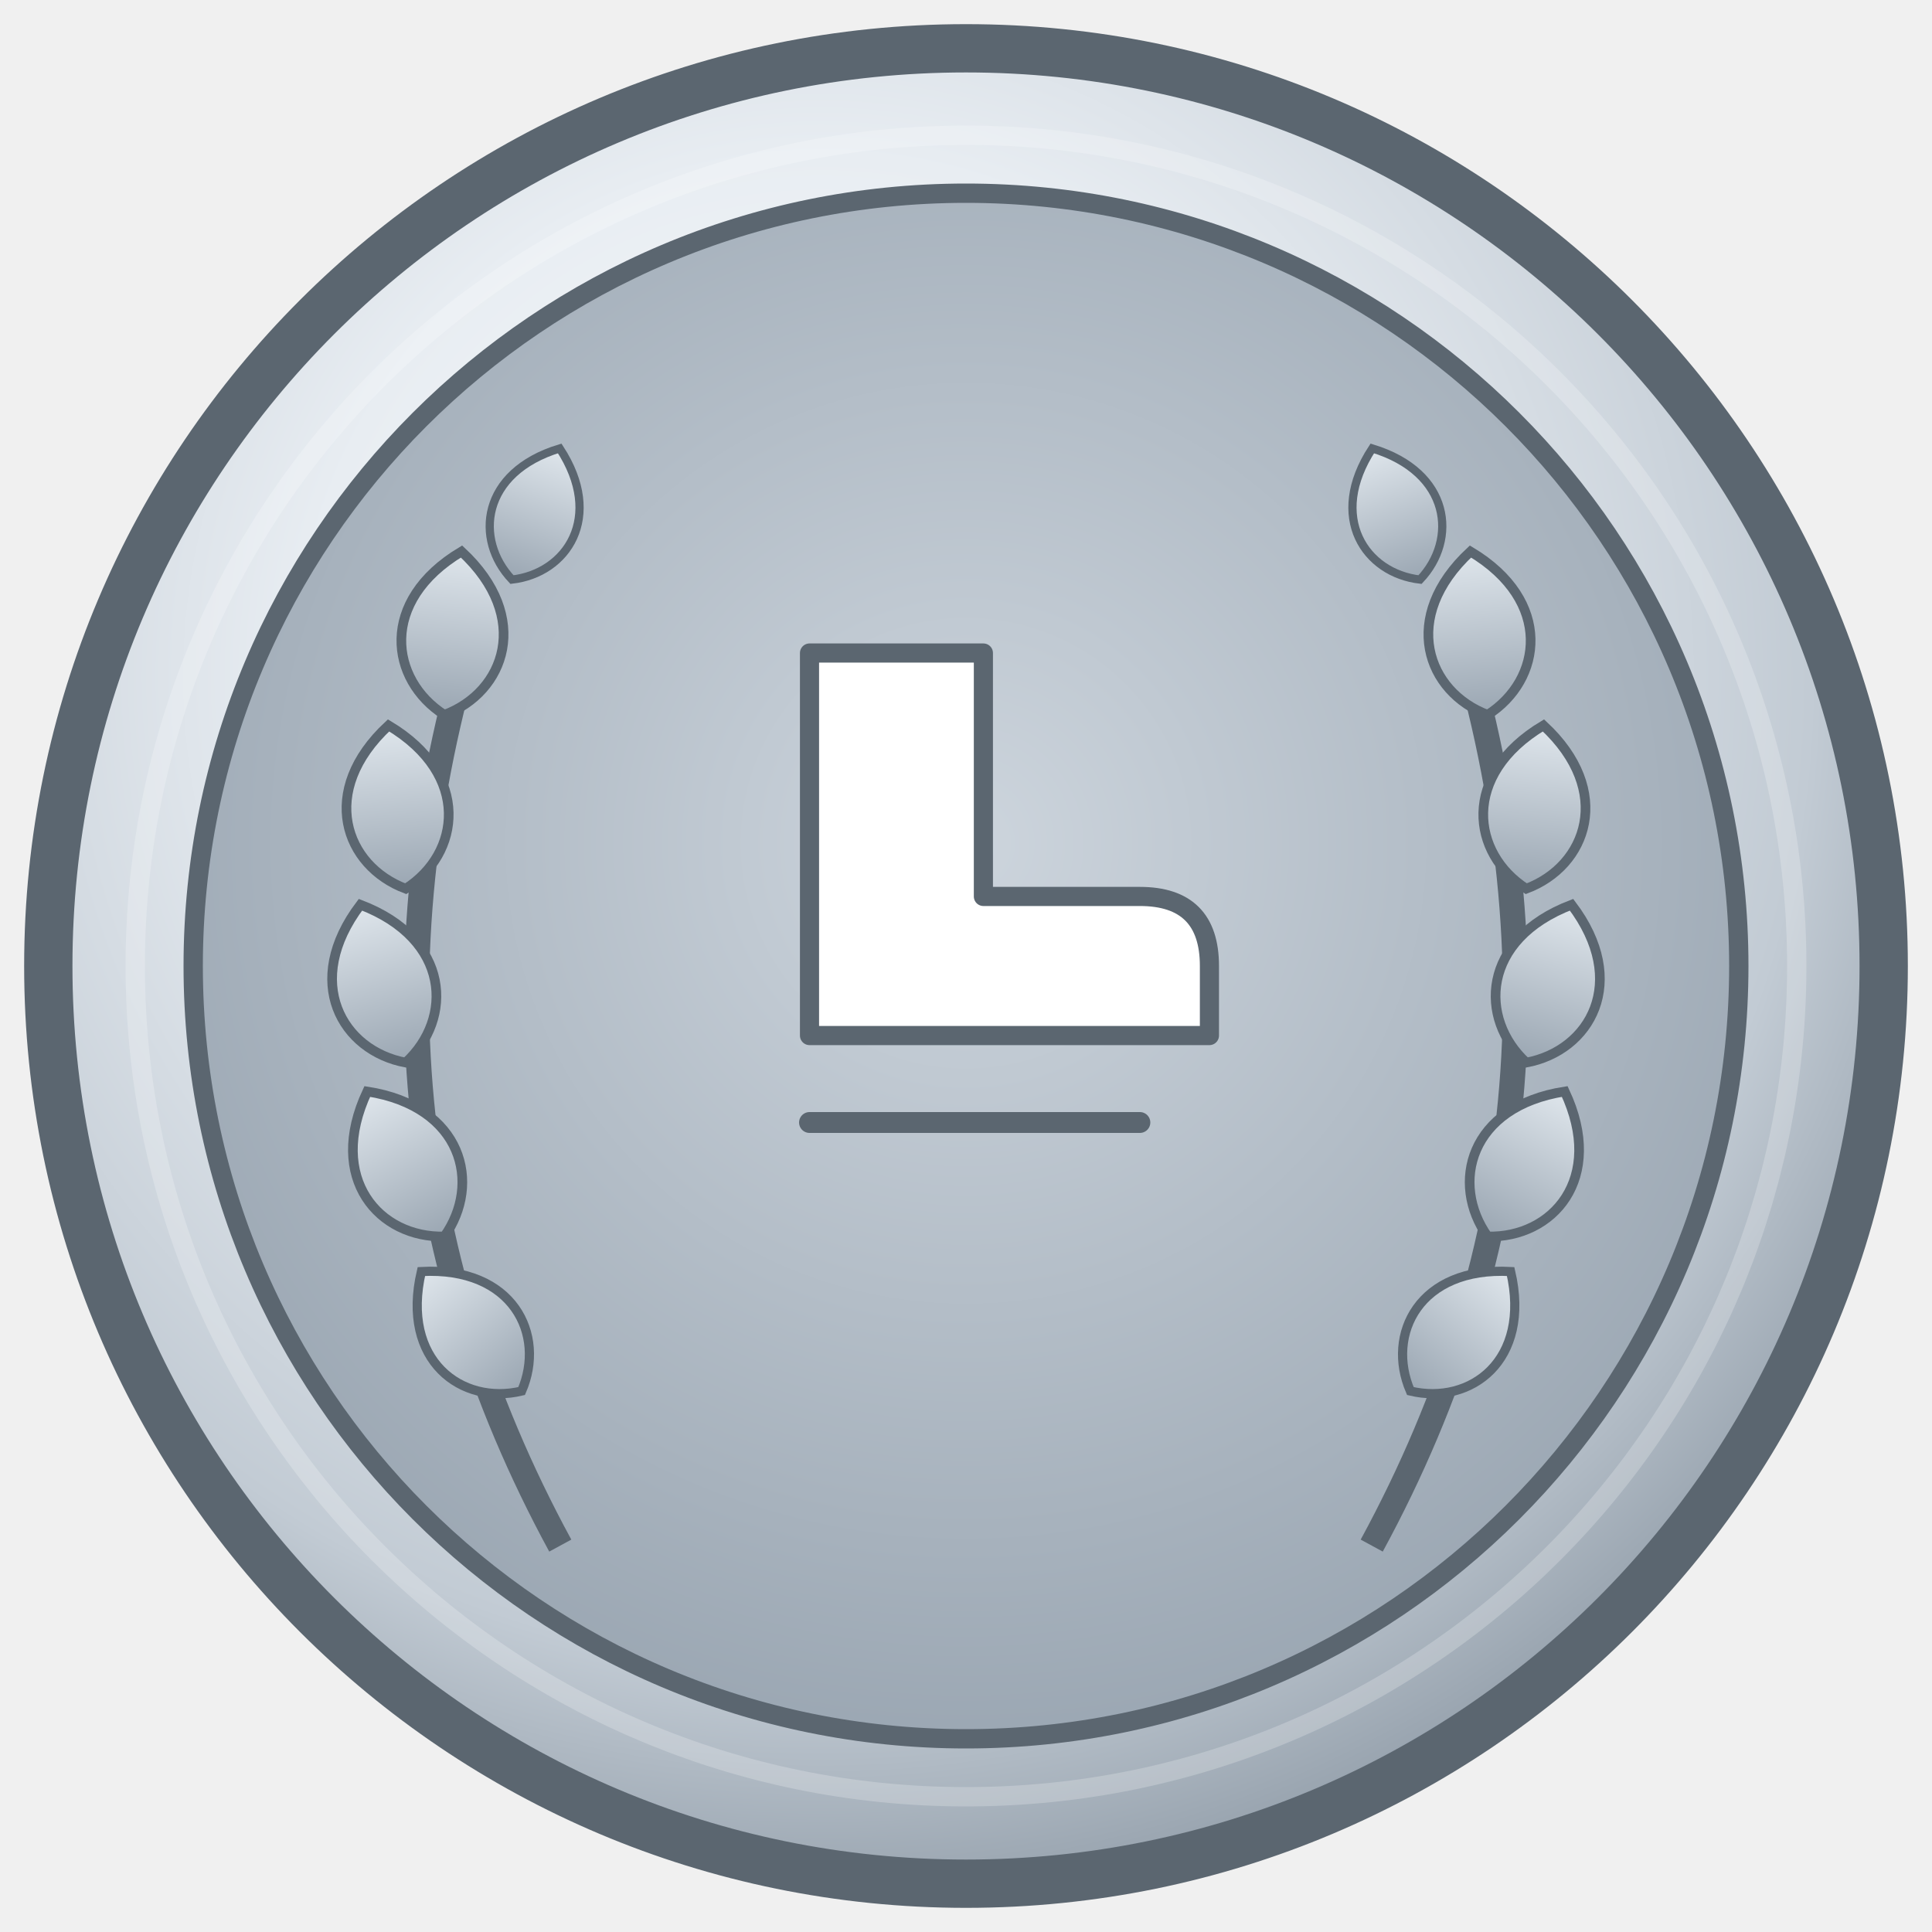
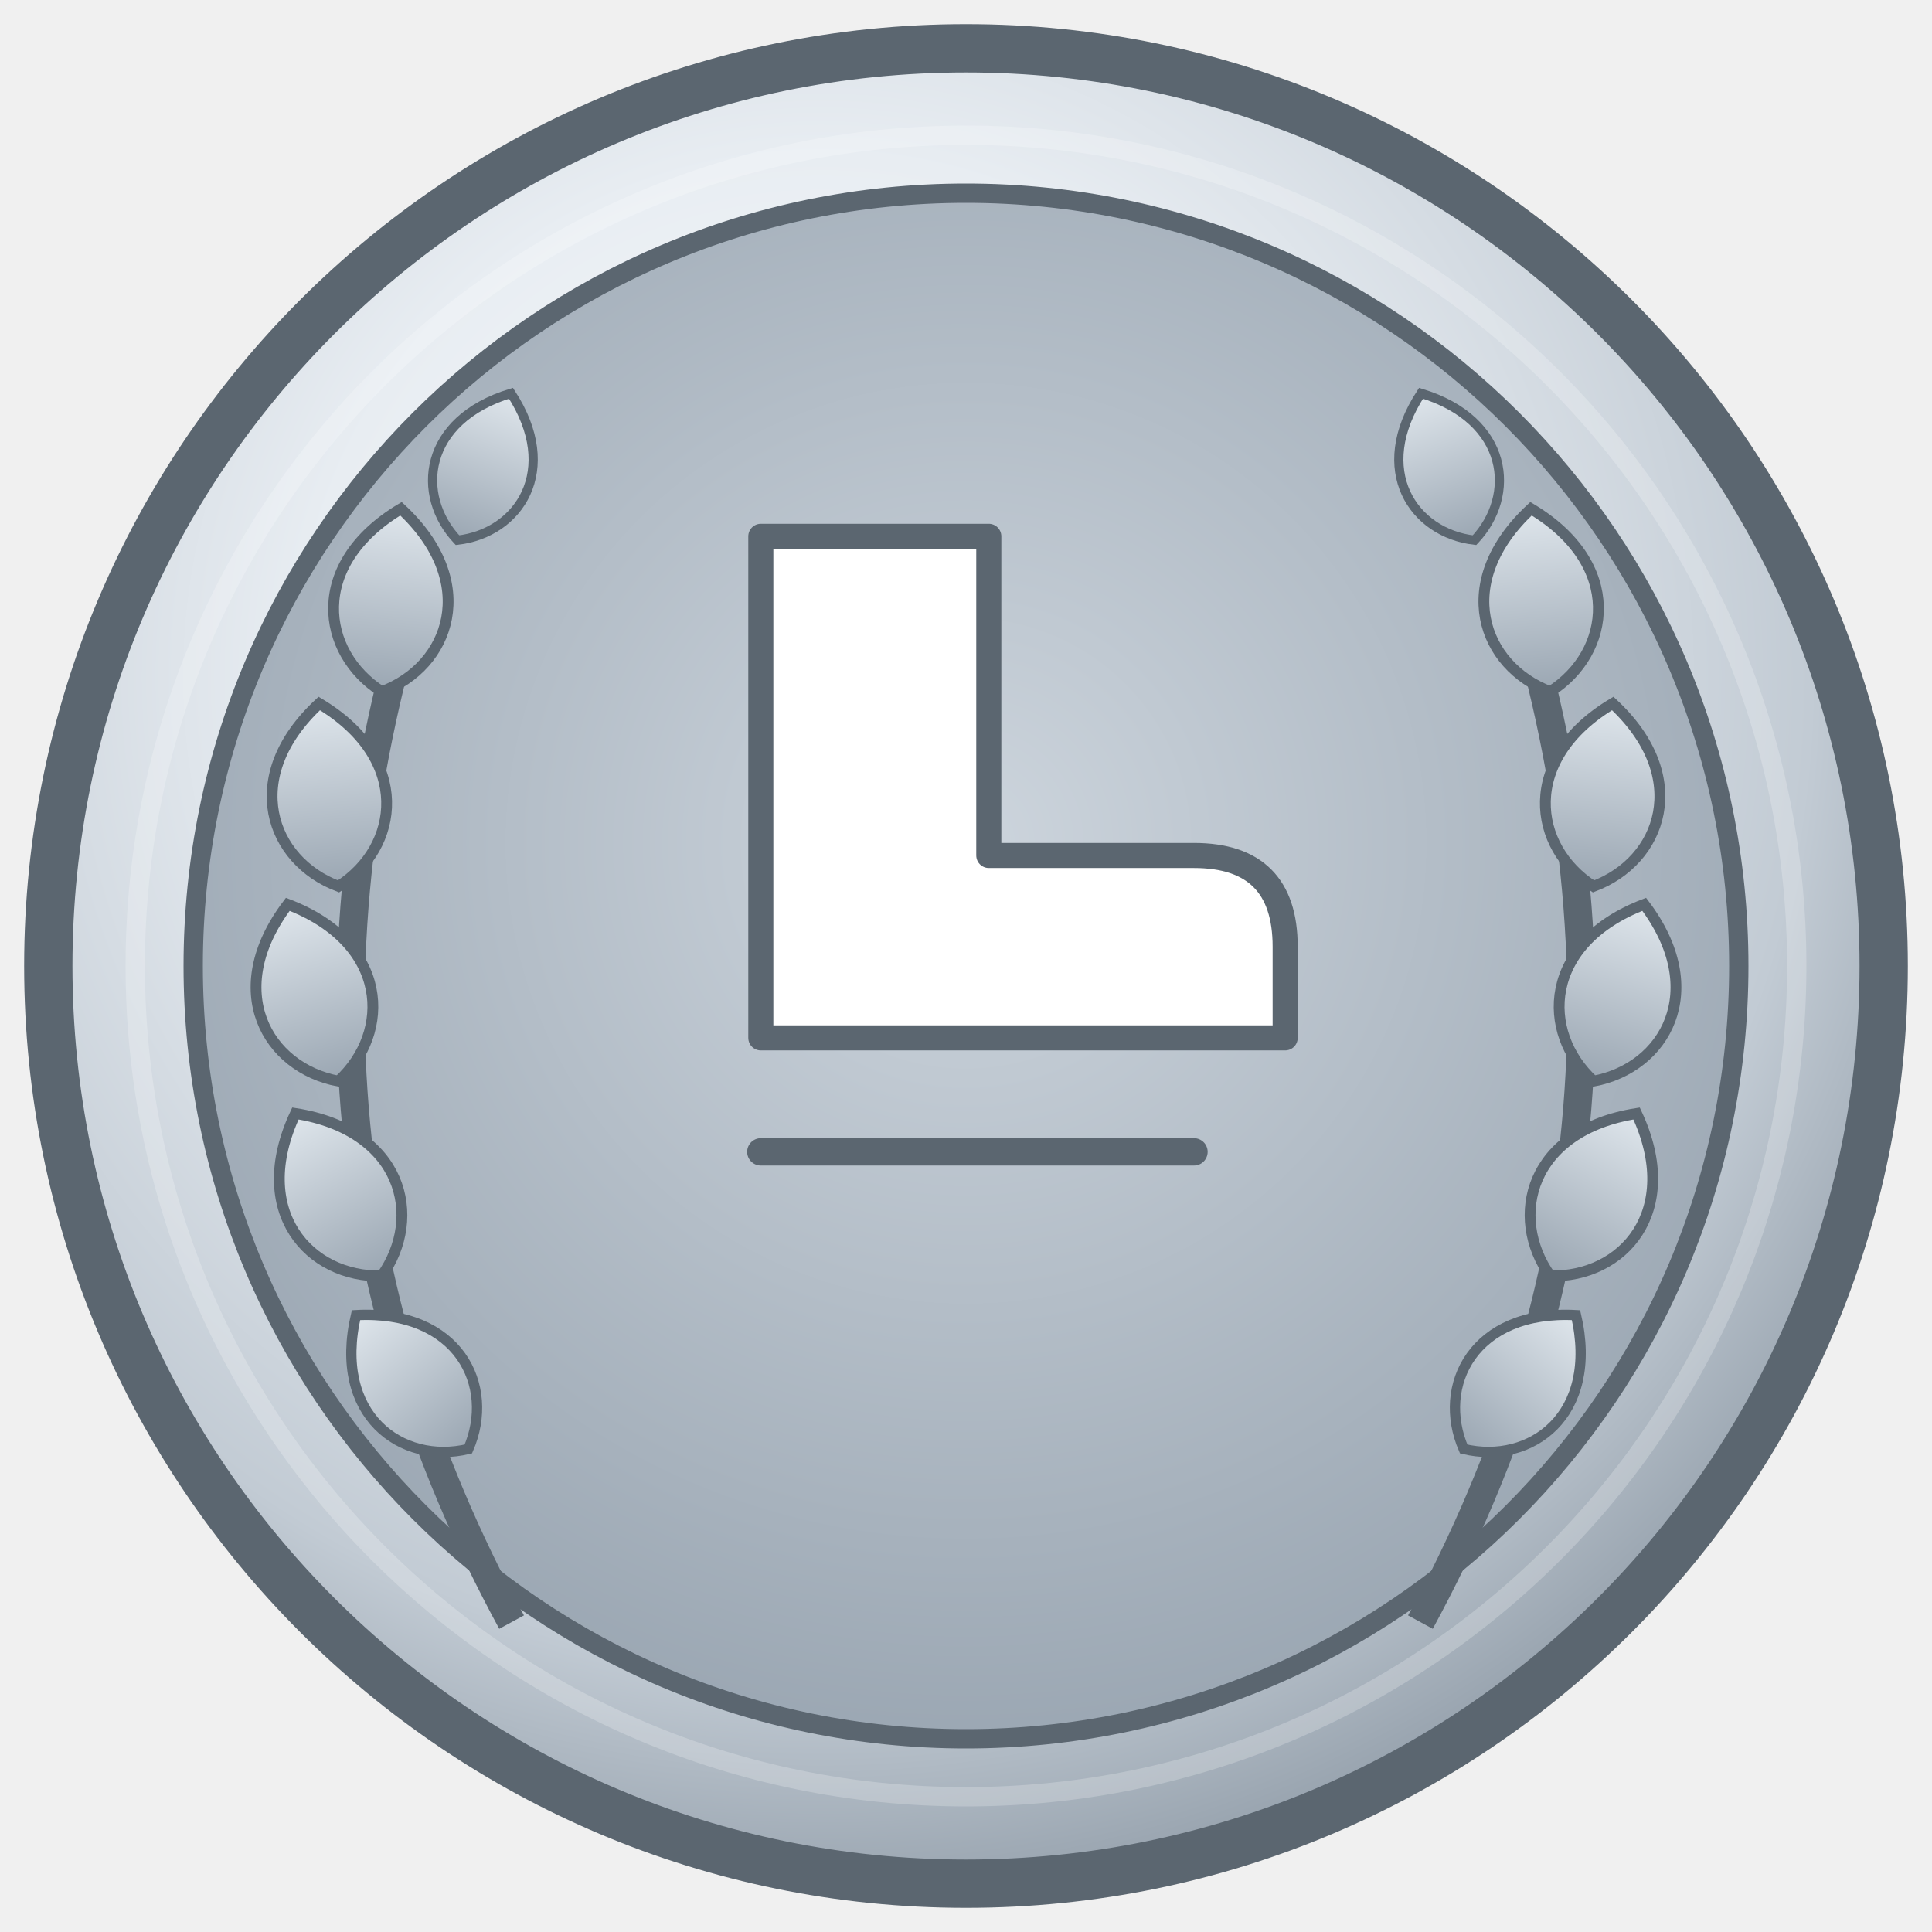
<svg xmlns="http://www.w3.org/2000/svg" viewBox="0 0 200 200" width="200" height="200" role="img" aria-label="Досягнення: 10 Deployments (рівень: срібло)">
  <defs>
    <radialGradient id="metal" cx="42%" cy="34%" r="72%">
      <stop offset="0%" stop-color="#ffffff" />
      <stop offset="40%" stop-color="#e8edf2" />
      <stop offset="76%" stop-color="#c2cbd4" />
      <stop offset="100%" stop-color="#8b97a3" />
    </radialGradient>
    <radialGradient id="field" cx="50%" cy="42%" r="60%">
      <stop offset="0%" stop-color="#cdd5dd" />
      <stop offset="100%" stop-color="#9aa6b2" />
    </radialGradient>
    <linearGradient id="leaf" x1="0" y1="0" x2="0" y2="1">
      <stop offset="0%" stop-color="#dfe6ec" />
      <stop offset="100%" stop-color="#9aa6b2" />
    </linearGradient>
    <path id="lf" d="M0,0 C 6,-3 8,-11 0,-17 C -8,-11 -6,-3 0,0 Z" />
  </defs>
  <circle cx="100" cy="100" r="95" fill="url(#metal)" />
  <circle cx="100" cy="100" r="95" fill="none" stroke="#5b6670" stroke-width="5" />
  <circle cx="100" cy="100" r="86" fill="none" stroke="#ffffff" stroke-opacity="0.22" stroke-width="2" />
  <circle cx="100" cy="100" r="80" fill="url(#field)" stroke="#5b6670" stroke-width="2" />
-   <g transform="translate(0 -6)">
+   <g transform="translate(100 94) scale(1.12) translate(-100 -100)">
    <g id="wreath-l" fill="url(#leaf)" stroke="#5b6670" stroke-width="1">
      <path d="M58,166 Q 33,120 50,68" fill="none" stroke="#5b6670" stroke-width="2.6" />
      <use href="#lf" transform="translate(54,150) rotate(-40) scale(0.95)" />
      <use href="#lf" transform="translate(46,134) rotate(-28)" />
      <use href="#lf" transform="translate(42,116) rotate(-16)" />
      <use href="#lf" transform="translate(42,98) rotate(-6)" />
      <use href="#lf" transform="translate(46,80) rotate(6)" />
      <use href="#lf" transform="translate(53,66) rotate(20) scale(0.85)" />
    </g>
    <use href="#wreath-l" transform="matrix(-1 0 0 1 200 0)" />
  </g>
-   <g transform="translate(100 100) scale(0.9) translate(-100 -100)">
+   <g transform="translate(100 98) scale(1.18) translate(-100 -100)">
    <path d="M82,64 L102,64 L102,92 L120,92 Q128,92 128,100 L128,108 L82,108 Z" fill="#ffffff" stroke="#5b6670" stroke-width="2.2" stroke-linejoin="round" />
    <path d="M82,118 H120" fill="none" stroke="#5b6670" stroke-width="2.4" stroke-linecap="round" />
  </g>
</svg>
